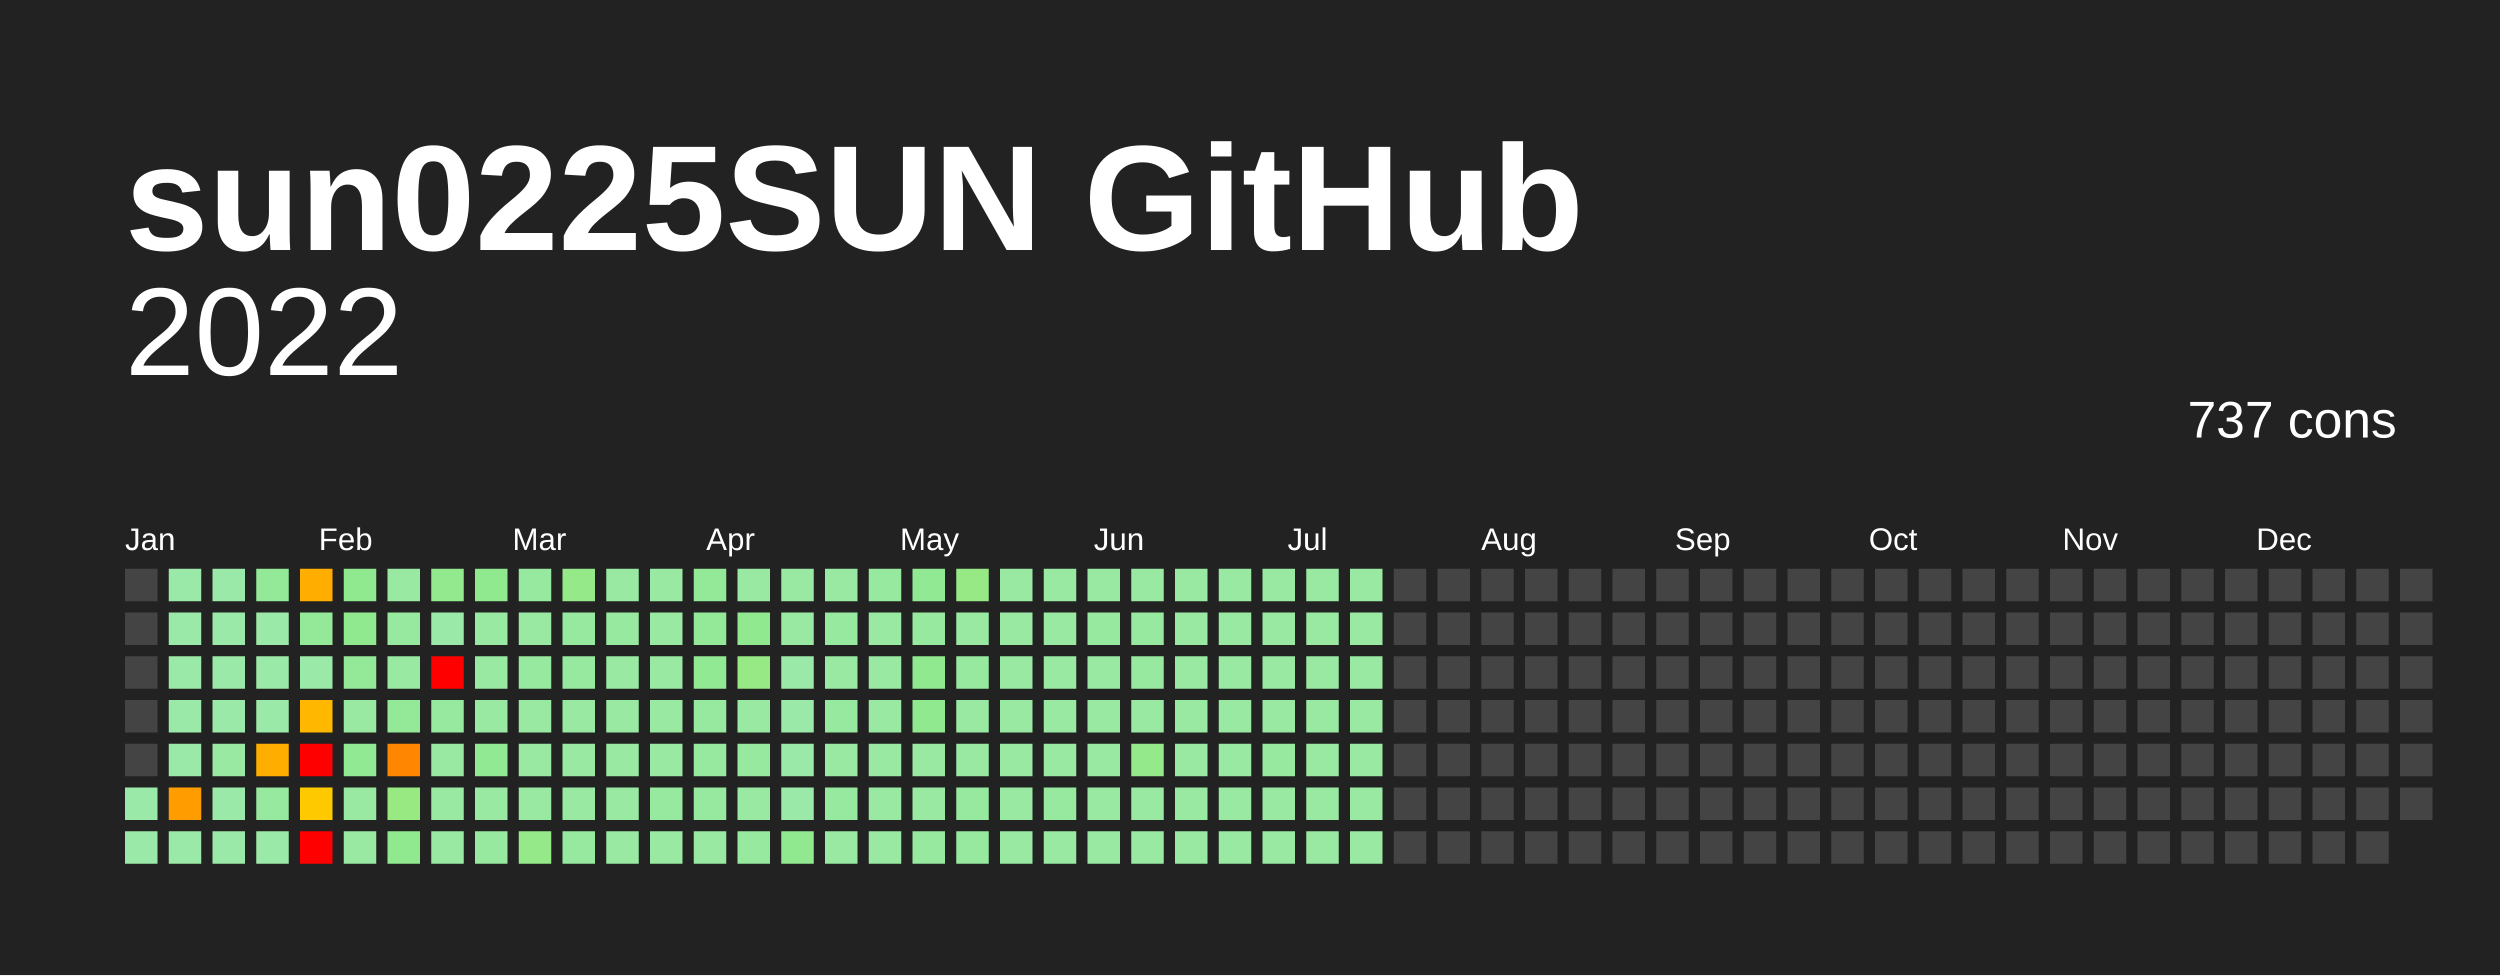
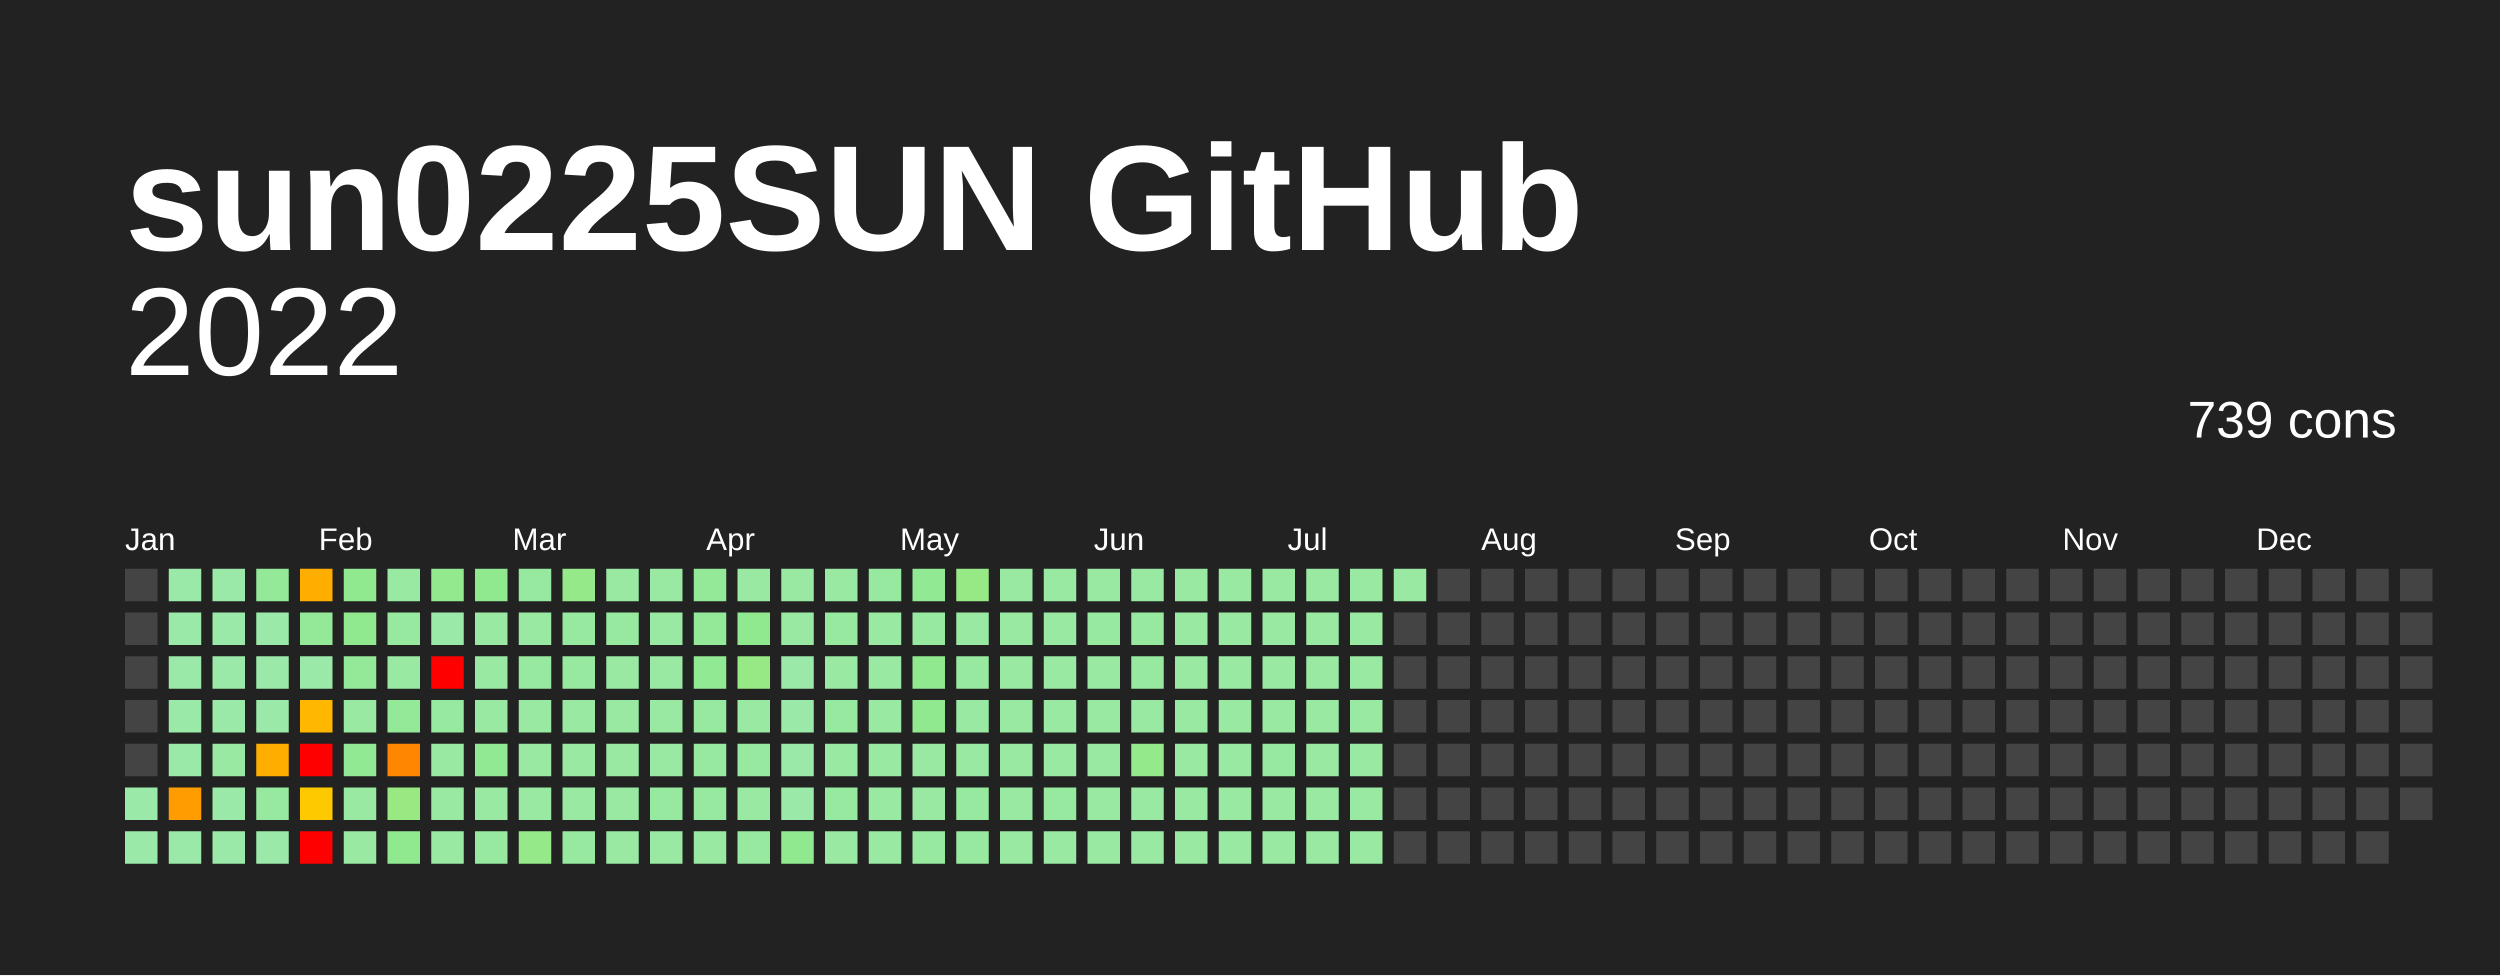
<svg xmlns="http://www.w3.org/2000/svg" baseProfile="full" height="78mm" version="1.1" viewBox="0,0,200,78" width="200mm">
  <defs />
  <rect fill="#222222" height="78" width="200" x="0" y="0" />
  <text fill="#FFFFFF" style="font-size:12px; font-family:Arial; font-weight:bold;" x="10" y="20">sun0225SUN GitHub</text>
  <text alignment-baseline="hanging" fill="#FFFFFF" style="font-size:10.0px; font-family:Arial;" x="10" y="30">2022</text>
-   <text alignment-baseline="hanging" fill="#FFFFFF" style="font-size:4.125px; font-family:Arial;" x="175" y="35">737 cons</text>
+   <text alignment-baseline="hanging" fill="#FFFFFF" style="font-size:4.125px; font-family:Arial;" x="175" y="35">739 cons</text>
  <text fill="#FFFFFF" style="font-size:2.5px; font-family:Arial" x="10.0" y="44">Jan</text>
  <text fill="#FFFFFF" style="font-size:2.5px; font-family:Arial" x="25.5" y="44">Feb</text>
  <text fill="#FFFFFF" style="font-size:2.5px; font-family:Arial" x="41.0" y="44">Mar</text>
  <text fill="#FFFFFF" style="font-size:2.5px; font-family:Arial" x="56.5" y="44">Apr</text>
  <text fill="#FFFFFF" style="font-size:2.5px; font-family:Arial" x="72.0" y="44">May</text>
  <text fill="#FFFFFF" style="font-size:2.5px; font-family:Arial" x="87.5" y="44">Jun</text>
  <text fill="#FFFFFF" style="font-size:2.5px; font-family:Arial" x="103.0" y="44">Jul</text>
  <text fill="#FFFFFF" style="font-size:2.5px; font-family:Arial" x="118.5" y="44">Aug</text>
  <text fill="#FFFFFF" style="font-size:2.5px; font-family:Arial" x="134.0" y="44">Sep</text>
  <text fill="#FFFFFF" style="font-size:2.5px; font-family:Arial" x="149.5" y="44">Oct</text>
  <text fill="#FFFFFF" style="font-size:2.5px; font-family:Arial" x="165.0" y="44">Nov</text>
  <text fill="#FFFFFF" style="font-size:2.5px; font-family:Arial" x="180.5" y="44">Dec</text>
  <rect fill="#444444" height="2.6" width="2.6" x="10.0" y="45.5" />
  <rect fill="#444444" height="2.6" width="2.6" x="10.0" y="49.0" />
  <rect fill="#444444" height="2.6" width="2.6" x="10.0" y="52.5" />
  <rect fill="#444444" height="2.6" width="2.6" x="10.0" y="56.0" />
  <rect fill="#444444" height="2.6" width="2.6" x="10.0" y="59.5" />
  <rect fill="#9be9a8" height="2.6" width="2.6" x="10.0" y="63.0" />
  <rect fill="#9be9a8" height="2.6" width="2.6" x="10.0" y="66.5" />
  <rect fill="#9be9a8" height="2.6" width="2.6" x="13.5" y="45.5" />
  <rect fill="#9be9a8" height="2.6" width="2.6" x="13.5" y="49.0" />
  <rect fill="#9be9a8" height="2.6" width="2.6" x="13.5" y="52.5" />
  <rect fill="#9be9a8" height="2.6" width="2.6" x="13.5" y="56.0" />
  <rect fill="#9be9a8" height="2.6" width="2.6" x="13.5" y="59.5" />
  <rect fill="#ff9d00" height="2.6" width="2.6" x="13.5" y="63.0" />
  <rect fill="#9be9a8" height="2.6" width="2.6" x="13.5" y="66.5" />
  <rect fill="#9be9a8" height="2.6" width="2.6" x="17.0" y="45.5" />
  <rect fill="#9be9a8" height="2.6" width="2.6" x="17.0" y="49.0" />
  <rect fill="#9be9a8" height="2.6" width="2.6" x="17.0" y="52.5" />
  <rect fill="#9be9a8" height="2.6" width="2.6" x="17.0" y="56.0" />
  <rect fill="#99e9a3" height="2.6" width="2.6" x="17.0" y="59.5" />
  <rect fill="#9be9a8" height="2.6" width="2.6" x="17.0" y="63.0" />
  <rect fill="#9be9a8" height="2.6" width="2.6" x="17.0" y="66.5" />
  <rect fill="#94e999" height="2.6" width="2.6" x="20.5" y="45.5" />
  <rect fill="#9be9a8" height="2.6" width="2.6" x="20.5" y="49.0" />
  <rect fill="#9be9a8" height="2.6" width="2.6" x="20.5" y="52.5" />
  <rect fill="#9be9a8" height="2.6" width="2.6" x="20.5" y="56.0" />
  <rect fill="#ffae00" height="2.6" width="2.6" x="20.5" y="59.5" />
  <rect fill="#96e99e" height="2.6" width="2.6" x="20.5" y="63.0" />
  <rect fill="#9be9a8" height="2.6" width="2.6" x="20.5" y="66.5" />
  <rect fill="#ffae00" height="2.6" width="2.6" x="24.0" y="45.5" />
  <rect fill="#94e999" height="2.6" width="2.6" x="24.0" y="49.0" />
  <rect fill="#9be9a8" height="2.6" width="2.6" x="24.0" y="52.5" />
  <rect fill="#ffb700" height="2.6" width="2.6" x="24.0" y="56.0" />
  <rect fill="red" height="2.6" width="2.6" x="24.0" y="59.5" />
  <rect fill="#ffc900" height="2.6" width="2.6" x="24.0" y="63.0" />
  <rect fill="red" height="2.6" width="2.6" x="24.0" y="66.5" />
  <rect fill="#91e98f" height="2.6" width="2.6" x="27.5" y="45.5" />
  <rect fill="#91e98f" height="2.6" width="2.6" x="27.5" y="49.0" />
  <rect fill="#94e999" height="2.6" width="2.6" x="27.5" y="52.5" />
  <rect fill="#99e9a3" height="2.6" width="2.6" x="27.5" y="56.0" />
  <rect fill="#92e993" height="2.6" width="2.6" x="27.5" y="59.5" />
  <rect fill="#99e9a3" height="2.6" width="2.6" x="27.5" y="63.0" />
  <rect fill="#99e9a3" height="2.6" width="2.6" x="27.5" y="66.5" />
  <rect fill="#99e9a3" height="2.6" width="2.6" x="31.0" y="45.5" />
  <rect fill="#96e99e" height="2.6" width="2.6" x="31.0" y="49.0" />
  <rect fill="#99e9a3" height="2.6" width="2.6" x="31.0" y="52.5" />
  <rect fill="#94e999" height="2.6" width="2.6" x="31.0" y="56.0" />
  <rect fill="#ff8600" height="2.6" width="2.6" x="31.0" y="59.5" />
  <rect fill="#99e983" height="2.6" width="2.6" x="31.0" y="63.0" />
  <rect fill="#91e98f" height="2.6" width="2.6" x="31.0" y="66.5" />
  <rect fill="#93e98d" height="2.6" width="2.6" x="34.5" y="45.5" />
  <rect fill="#9be9a8" height="2.6" width="2.6" x="34.5" y="49.0" />
  <rect fill="red" height="2.6" width="2.6" x="34.5" y="52.5" />
  <rect fill="#96e99e" height="2.6" width="2.6" x="34.5" y="56.0" />
  <rect fill="#99e9a3" height="2.6" width="2.6" x="34.5" y="59.5" />
  <rect fill="#99e9a3" height="2.6" width="2.6" x="34.5" y="63.0" />
  <rect fill="#99e9a3" height="2.6" width="2.6" x="34.5" y="66.5" />
  <rect fill="#91e98f" height="2.6" width="2.6" x="38.0" y="45.5" />
  <rect fill="#99e9a3" height="2.6" width="2.6" x="38.0" y="49.0" />
  <rect fill="#99e9a3" height="2.6" width="2.6" x="38.0" y="52.5" />
  <rect fill="#99e9a3" height="2.6" width="2.6" x="38.0" y="56.0" />
  <rect fill="#92e993" height="2.6" width="2.6" x="38.0" y="59.5" />
  <rect fill="#99e9a3" height="2.6" width="2.6" x="38.0" y="63.0" />
  <rect fill="#96e99e" height="2.6" width="2.6" x="38.0" y="66.5" />
  <rect fill="#96e99e" height="2.6" width="2.6" x="41.5" y="45.5" />
  <rect fill="#99e9a3" height="2.6" width="2.6" x="41.5" y="49.0" />
  <rect fill="#96e99e" height="2.6" width="2.6" x="41.5" y="52.5" />
  <rect fill="#99e9a3" height="2.6" width="2.6" x="41.5" y="56.0" />
  <rect fill="#99e9a3" height="2.6" width="2.6" x="41.5" y="59.5" />
  <rect fill="#99e9a3" height="2.6" width="2.6" x="41.5" y="63.0" />
  <rect fill="#95e988" height="2.6" width="2.6" x="41.5" y="66.5" />
  <rect fill="#95e988" height="2.6" width="2.6" x="45.0" y="45.5" />
  <rect fill="#96e99e" height="2.6" width="2.6" x="45.0" y="49.0" />
  <rect fill="#96e99e" height="2.6" width="2.6" x="45.0" y="52.5" />
  <rect fill="#99e9a3" height="2.6" width="2.6" x="45.0" y="56.0" />
  <rect fill="#99e9a3" height="2.6" width="2.6" x="45.0" y="59.5" />
  <rect fill="#99e9a3" height="2.6" width="2.6" x="45.0" y="63.0" />
  <rect fill="#96e99e" height="2.6" width="2.6" x="45.0" y="66.5" />
  <rect fill="#99e9a3" height="2.6" width="2.6" x="48.5" y="45.5" />
  <rect fill="#96e99e" height="2.6" width="2.6" x="48.5" y="49.0" />
  <rect fill="#99e9a3" height="2.6" width="2.6" x="48.5" y="52.5" />
  <rect fill="#99e9a3" height="2.6" width="2.6" x="48.5" y="56.0" />
  <rect fill="#99e9a3" height="2.6" width="2.6" x="48.5" y="59.5" />
  <rect fill="#99e9a3" height="2.6" width="2.6" x="48.5" y="63.0" />
  <rect fill="#99e9a3" height="2.6" width="2.6" x="48.5" y="66.5" />
  <rect fill="#99e9a3" height="2.6" width="2.6" x="52.0" y="45.5" />
  <rect fill="#99e9a3" height="2.6" width="2.6" x="52.0" y="49.0" />
  <rect fill="#99e9a3" height="2.6" width="2.6" x="52.0" y="52.5" />
  <rect fill="#99e9a3" height="2.6" width="2.6" x="52.0" y="56.0" />
  <rect fill="#99e9a3" height="2.6" width="2.6" x="52.0" y="59.5" />
  <rect fill="#96e99e" height="2.6" width="2.6" x="52.0" y="63.0" />
  <rect fill="#99e9a3" height="2.6" width="2.6" x="52.0" y="66.5" />
  <rect fill="#94e999" height="2.6" width="2.6" x="55.5" y="45.5" />
  <rect fill="#94e999" height="2.6" width="2.6" x="55.5" y="49.0" />
  <rect fill="#92e993" height="2.6" width="2.6" x="55.5" y="52.5" />
  <rect fill="#96e99e" height="2.6" width="2.6" x="55.5" y="56.0" />
  <rect fill="#96e99e" height="2.6" width="2.6" x="55.5" y="59.5" />
  <rect fill="#96e99e" height="2.6" width="2.6" x="55.5" y="63.0" />
  <rect fill="#99e9a3" height="2.6" width="2.6" x="55.5" y="66.5" />
  <rect fill="#99e9a3" height="2.6" width="2.6" x="59.0" y="45.5" />
  <rect fill="#91e98f" height="2.6" width="2.6" x="59.0" y="49.0" />
  <rect fill="#97e986" height="2.6" width="2.6" x="59.0" y="52.5" />
  <rect fill="#99e9a3" height="2.6" width="2.6" x="59.0" y="56.0" />
  <rect fill="#96e99e" height="2.6" width="2.6" x="59.0" y="59.5" />
  <rect fill="#99e9a3" height="2.6" width="2.6" x="59.0" y="63.0" />
  <rect fill="#96e99e" height="2.6" width="2.6" x="59.0" y="66.5" />
  <rect fill="#99e9a3" height="2.6" width="2.6" x="62.5" y="45.5" />
  <rect fill="#99e9a3" height="2.6" width="2.6" x="62.5" y="49.0" />
  <rect fill="#9be9a8" height="2.6" width="2.6" x="62.5" y="52.5" />
  <rect fill="#9be9a8" height="2.6" width="2.6" x="62.5" y="56.0" />
  <rect fill="#9be9a8" height="2.6" width="2.6" x="62.5" y="59.5" />
  <rect fill="#9be9a8" height="2.6" width="2.6" x="62.5" y="63.0" />
  <rect fill="#91e98f" height="2.6" width="2.6" x="62.5" y="66.5" />
  <rect fill="#99e9a3" height="2.6" width="2.6" x="66.0" y="45.5" />
  <rect fill="#96e99e" height="2.6" width="2.6" x="66.0" y="49.0" />
  <rect fill="#99e9a3" height="2.6" width="2.6" x="66.0" y="52.5" />
  <rect fill="#96e99e" height="2.6" width="2.6" x="66.0" y="56.0" />
  <rect fill="#99e9a3" height="2.6" width="2.6" x="66.0" y="59.5" />
  <rect fill="#96e99e" height="2.6" width="2.6" x="66.0" y="63.0" />
  <rect fill="#99e9a3" height="2.6" width="2.6" x="66.0" y="66.5" />
  <rect fill="#96e99e" height="2.6" width="2.6" x="69.5" y="45.5" />
  <rect fill="#99e9a3" height="2.6" width="2.6" x="69.5" y="49.0" />
  <rect fill="#99e9a3" height="2.6" width="2.6" x="69.5" y="52.5" />
  <rect fill="#99e9a3" height="2.6" width="2.6" x="69.5" y="56.0" />
  <rect fill="#99e9a3" height="2.6" width="2.6" x="69.5" y="59.5" />
  <rect fill="#99e9a3" height="2.6" width="2.6" x="69.5" y="63.0" />
  <rect fill="#99e9a3" height="2.6" width="2.6" x="69.5" y="66.5" />
  <rect fill="#92e993" height="2.6" width="2.6" x="73.0" y="45.5" />
  <rect fill="#96e99e" height="2.6" width="2.6" x="73.0" y="49.0" />
  <rect fill="#91e98f" height="2.6" width="2.6" x="73.0" y="52.5" />
  <rect fill="#91e98f" height="2.6" width="2.6" x="73.0" y="56.0" />
  <rect fill="#99e9a3" height="2.6" width="2.6" x="73.0" y="59.5" />
  <rect fill="#99e9a3" height="2.6" width="2.6" x="73.0" y="63.0" />
  <rect fill="#96e99e" height="2.6" width="2.6" x="73.0" y="66.5" />
  <rect fill="#97e986" height="2.6" width="2.6" x="76.5" y="45.5" />
  <rect fill="#99e9a3" height="2.6" width="2.6" x="76.5" y="49.0" />
  <rect fill="#96e99e" height="2.6" width="2.6" x="76.5" y="52.5" />
  <rect fill="#99e9a3" height="2.6" width="2.6" x="76.5" y="56.0" />
  <rect fill="#99e9a3" height="2.6" width="2.6" x="76.5" y="59.5" />
  <rect fill="#96e99e" height="2.6" width="2.6" x="76.5" y="63.0" />
  <rect fill="#96e99e" height="2.6" width="2.6" x="76.5" y="66.5" />
  <rect fill="#99e9a3" height="2.6" width="2.6" x="80.0" y="45.5" />
  <rect fill="#99e9a3" height="2.6" width="2.6" x="80.0" y="49.0" />
  <rect fill="#99e9a3" height="2.6" width="2.6" x="80.0" y="52.5" />
  <rect fill="#99e9a3" height="2.6" width="2.6" x="80.0" y="56.0" />
  <rect fill="#99e9a3" height="2.6" width="2.6" x="80.0" y="59.5" />
  <rect fill="#99e9a3" height="2.6" width="2.6" x="80.0" y="63.0" />
  <rect fill="#99e9a3" height="2.6" width="2.6" x="80.0" y="66.5" />
  <rect fill="#99e9a3" height="2.6" width="2.6" x="83.5" y="45.5" />
  <rect fill="#99e9a3" height="2.6" width="2.6" x="83.5" y="49.0" />
  <rect fill="#99e9a3" height="2.6" width="2.6" x="83.5" y="52.5" />
  <rect fill="#99e9a3" height="2.6" width="2.6" x="83.5" y="56.0" />
  <rect fill="#99e9a3" height="2.6" width="2.6" x="83.5" y="59.5" />
  <rect fill="#96e99e" height="2.6" width="2.6" x="83.5" y="63.0" />
  <rect fill="#99e9a3" height="2.6" width="2.6" x="83.5" y="66.5" />
  <rect fill="#99e9a3" height="2.6" width="2.6" x="87.0" y="45.5" />
  <rect fill="#96e99e" height="2.6" width="2.6" x="87.0" y="49.0" />
  <rect fill="#99e9a3" height="2.6" width="2.6" x="87.0" y="52.5" />
  <rect fill="#99e9a3" height="2.6" width="2.6" x="87.0" y="56.0" />
  <rect fill="#99e9a3" height="2.6" width="2.6" x="87.0" y="59.5" />
  <rect fill="#99e9a3" height="2.6" width="2.6" x="87.0" y="63.0" />
  <rect fill="#99e9a3" height="2.6" width="2.6" x="87.0" y="66.5" />
  <rect fill="#99e9a3" height="2.6" width="2.6" x="90.5" y="45.5" />
  <rect fill="#96e99e" height="2.6" width="2.6" x="90.5" y="49.0" />
  <rect fill="#96e99e" height="2.6" width="2.6" x="90.5" y="52.5" />
  <rect fill="#99e9a3" height="2.6" width="2.6" x="90.5" y="56.0" />
  <rect fill="#94e98b" height="2.6" width="2.6" x="90.5" y="59.5" />
  <rect fill="#99e9a3" height="2.6" width="2.6" x="90.5" y="63.0" />
  <rect fill="#99e9a3" height="2.6" width="2.6" x="90.5" y="66.5" />
  <rect fill="#99e9a3" height="2.6" width="2.6" x="94.0" y="45.5" />
  <rect fill="#99e9a3" height="2.6" width="2.6" x="94.0" y="49.0" />
  <rect fill="#99e9a3" height="2.6" width="2.6" x="94.0" y="52.5" />
  <rect fill="#99e9a3" height="2.6" width="2.6" x="94.0" y="56.0" />
  <rect fill="#99e9a3" height="2.6" width="2.6" x="94.0" y="59.5" />
  <rect fill="#99e9a3" height="2.6" width="2.6" x="94.0" y="63.0" />
  <rect fill="#99e9a3" height="2.6" width="2.6" x="94.0" y="66.5" />
  <rect fill="#99e9a3" height="2.6" width="2.6" x="97.5" y="45.5" />
  <rect fill="#99e9a3" height="2.6" width="2.6" x="97.5" y="49.0" />
  <rect fill="#99e9a3" height="2.6" width="2.6" x="97.5" y="52.5" />
  <rect fill="#99e9a3" height="2.6" width="2.6" x="97.5" y="56.0" />
  <rect fill="#99e9a3" height="2.6" width="2.6" x="97.5" y="59.5" />
  <rect fill="#99e9a3" height="2.6" width="2.6" x="97.5" y="63.0" />
  <rect fill="#99e9a3" height="2.6" width="2.6" x="97.5" y="66.5" />
  <rect fill="#99e9a3" height="2.6" width="2.6" x="101.0" y="45.5" />
  <rect fill="#99e9a3" height="2.6" width="2.6" x="101.0" y="49.0" />
  <rect fill="#99e9a3" height="2.6" width="2.6" x="101.0" y="52.5" />
  <rect fill="#99e9a3" height="2.6" width="2.6" x="101.0" y="56.0" />
  <rect fill="#96e99e" height="2.6" width="2.6" x="101.0" y="59.5" />
  <rect fill="#99e9a3" height="2.6" width="2.6" x="101.0" y="63.0" />
  <rect fill="#99e9a3" height="2.6" width="2.6" x="101.0" y="66.5" />
  <rect fill="#99e9a3" height="2.6" width="2.6" x="104.5" y="45.5" />
  <rect fill="#99e9a3" height="2.6" width="2.6" x="104.5" y="49.0" />
  <rect fill="#99e9a3" height="2.6" width="2.6" x="104.5" y="52.5" />
  <rect fill="#99e9a3" height="2.6" width="2.6" x="104.5" y="56.0" />
  <rect fill="#99e9a3" height="2.6" width="2.6" x="104.5" y="59.5" />
  <rect fill="#99e9a3" height="2.6" width="2.6" x="104.5" y="63.0" />
  <rect fill="#99e9a3" height="2.6" width="2.6" x="104.5" y="66.5" />
  <rect fill="#99e9a3" height="2.6" width="2.6" x="108.0" y="45.5" />
  <rect fill="#99e9a3" height="2.6" width="2.6" x="108.0" y="49.0" />
  <rect fill="#99e9a3" height="2.6" width="2.6" x="108.0" y="52.5" />
  <rect fill="#99e9a3" height="2.6" width="2.6" x="108.0" y="56.0" />
  <rect fill="#99e9a3" height="2.6" width="2.6" x="108.0" y="59.5" />
  <rect fill="#99e9a3" height="2.6" width="2.6" x="108.0" y="63.0" />
  <rect fill="#99e9a3" height="2.6" width="2.6" x="108.0" y="66.5" />
-   <rect fill="#444444" height="2.6" width="2.6" x="111.5" y="45.5" />
+   <rect fill="#99e9a3" height="2.6" width="2.6" x="111.5" y="45.5" />
  <rect fill="#444444" height="2.6" width="2.6" x="111.5" y="49.0" />
  <rect fill="#444444" height="2.6" width="2.6" x="111.5" y="52.5" />
  <rect fill="#444444" height="2.6" width="2.6" x="111.5" y="56.0" />
  <rect fill="#444444" height="2.6" width="2.6" x="111.5" y="59.5" />
  <rect fill="#444444" height="2.6" width="2.6" x="111.5" y="63.0" />
  <rect fill="#444444" height="2.6" width="2.6" x="111.5" y="66.5" />
  <rect fill="#444444" height="2.6" width="2.6" x="115.0" y="45.5" />
  <rect fill="#444444" height="2.6" width="2.6" x="115.0" y="49.0" />
  <rect fill="#444444" height="2.6" width="2.6" x="115.0" y="52.5" />
  <rect fill="#444444" height="2.6" width="2.6" x="115.0" y="56.0" />
  <rect fill="#444444" height="2.6" width="2.6" x="115.0" y="59.5" />
  <rect fill="#444444" height="2.6" width="2.6" x="115.0" y="63.0" />
  <rect fill="#444444" height="2.6" width="2.6" x="115.0" y="66.5" />
  <rect fill="#444444" height="2.6" width="2.6" x="118.5" y="45.5" />
  <rect fill="#444444" height="2.6" width="2.6" x="118.5" y="49.0" />
  <rect fill="#444444" height="2.6" width="2.6" x="118.5" y="52.5" />
  <rect fill="#444444" height="2.6" width="2.6" x="118.5" y="56.0" />
  <rect fill="#444444" height="2.6" width="2.6" x="118.5" y="59.5" />
  <rect fill="#444444" height="2.6" width="2.6" x="118.5" y="63.0" />
  <rect fill="#444444" height="2.6" width="2.6" x="118.5" y="66.5" />
  <rect fill="#444444" height="2.6" width="2.6" x="122.0" y="45.5" />
  <rect fill="#444444" height="2.6" width="2.6" x="122.0" y="49.0" />
  <rect fill="#444444" height="2.6" width="2.6" x="122.0" y="52.5" />
  <rect fill="#444444" height="2.6" width="2.6" x="122.0" y="56.0" />
  <rect fill="#444444" height="2.6" width="2.6" x="122.0" y="59.5" />
  <rect fill="#444444" height="2.6" width="2.6" x="122.0" y="63.0" />
  <rect fill="#444444" height="2.6" width="2.6" x="122.0" y="66.5" />
  <rect fill="#444444" height="2.6" width="2.6" x="125.5" y="45.5" />
  <rect fill="#444444" height="2.6" width="2.6" x="125.5" y="49.0" />
  <rect fill="#444444" height="2.6" width="2.6" x="125.5" y="52.5" />
  <rect fill="#444444" height="2.6" width="2.6" x="125.5" y="56.0" />
  <rect fill="#444444" height="2.6" width="2.6" x="125.5" y="59.5" />
  <rect fill="#444444" height="2.6" width="2.6" x="125.5" y="63.0" />
  <rect fill="#444444" height="2.6" width="2.6" x="125.5" y="66.5" />
  <rect fill="#444444" height="2.6" width="2.6" x="129.0" y="45.5" />
  <rect fill="#444444" height="2.6" width="2.6" x="129.0" y="49.0" />
  <rect fill="#444444" height="2.6" width="2.6" x="129.0" y="52.5" />
  <rect fill="#444444" height="2.6" width="2.6" x="129.0" y="56.0" />
  <rect fill="#444444" height="2.6" width="2.6" x="129.0" y="59.5" />
  <rect fill="#444444" height="2.6" width="2.6" x="129.0" y="63.0" />
  <rect fill="#444444" height="2.6" width="2.6" x="129.0" y="66.5" />
  <rect fill="#444444" height="2.6" width="2.6" x="132.5" y="45.5" />
  <rect fill="#444444" height="2.6" width="2.6" x="132.5" y="49.0" />
  <rect fill="#444444" height="2.6" width="2.6" x="132.5" y="52.5" />
  <rect fill="#444444" height="2.6" width="2.6" x="132.5" y="56.0" />
  <rect fill="#444444" height="2.6" width="2.6" x="132.5" y="59.5" />
  <rect fill="#444444" height="2.6" width="2.6" x="132.5" y="63.0" />
  <rect fill="#444444" height="2.6" width="2.6" x="132.5" y="66.5" />
  <rect fill="#444444" height="2.6" width="2.6" x="136.0" y="45.5" />
  <rect fill="#444444" height="2.6" width="2.6" x="136.0" y="49.0" />
  <rect fill="#444444" height="2.6" width="2.6" x="136.0" y="52.5" />
  <rect fill="#444444" height="2.6" width="2.6" x="136.0" y="56.0" />
  <rect fill="#444444" height="2.6" width="2.6" x="136.0" y="59.5" />
  <rect fill="#444444" height="2.6" width="2.6" x="136.0" y="63.0" />
  <rect fill="#444444" height="2.6" width="2.6" x="136.0" y="66.5" />
  <rect fill="#444444" height="2.6" width="2.6" x="139.5" y="45.5" />
  <rect fill="#444444" height="2.6" width="2.6" x="139.5" y="49.0" />
  <rect fill="#444444" height="2.6" width="2.6" x="139.5" y="52.5" />
  <rect fill="#444444" height="2.6" width="2.6" x="139.5" y="56.0" />
  <rect fill="#444444" height="2.6" width="2.6" x="139.5" y="59.5" />
  <rect fill="#444444" height="2.6" width="2.6" x="139.5" y="63.0" />
  <rect fill="#444444" height="2.6" width="2.6" x="139.5" y="66.5" />
  <rect fill="#444444" height="2.6" width="2.6" x="143.0" y="45.5" />
  <rect fill="#444444" height="2.6" width="2.6" x="143.0" y="49.0" />
  <rect fill="#444444" height="2.6" width="2.6" x="143.0" y="52.5" />
  <rect fill="#444444" height="2.6" width="2.6" x="143.0" y="56.0" />
  <rect fill="#444444" height="2.6" width="2.6" x="143.0" y="59.5" />
  <rect fill="#444444" height="2.6" width="2.6" x="143.0" y="63.0" />
  <rect fill="#444444" height="2.6" width="2.6" x="143.0" y="66.5" />
  <rect fill="#444444" height="2.6" width="2.6" x="146.5" y="45.5" />
  <rect fill="#444444" height="2.6" width="2.6" x="146.5" y="49.0" />
  <rect fill="#444444" height="2.6" width="2.6" x="146.5" y="52.5" />
  <rect fill="#444444" height="2.6" width="2.6" x="146.5" y="56.0" />
  <rect fill="#444444" height="2.6" width="2.6" x="146.5" y="59.5" />
  <rect fill="#444444" height="2.6" width="2.6" x="146.5" y="63.0" />
  <rect fill="#444444" height="2.6" width="2.6" x="146.5" y="66.5" />
  <rect fill="#444444" height="2.6" width="2.6" x="150.0" y="45.5" />
  <rect fill="#444444" height="2.6" width="2.6" x="150.0" y="49.0" />
  <rect fill="#444444" height="2.6" width="2.6" x="150.0" y="52.5" />
  <rect fill="#444444" height="2.6" width="2.6" x="150.0" y="56.0" />
  <rect fill="#444444" height="2.6" width="2.6" x="150.0" y="59.5" />
  <rect fill="#444444" height="2.6" width="2.6" x="150.0" y="63.0" />
  <rect fill="#444444" height="2.6" width="2.6" x="150.0" y="66.5" />
  <rect fill="#444444" height="2.6" width="2.6" x="153.5" y="45.5" />
  <rect fill="#444444" height="2.6" width="2.6" x="153.5" y="49.0" />
  <rect fill="#444444" height="2.6" width="2.6" x="153.5" y="52.5" />
  <rect fill="#444444" height="2.6" width="2.6" x="153.5" y="56.0" />
  <rect fill="#444444" height="2.6" width="2.6" x="153.5" y="59.5" />
  <rect fill="#444444" height="2.6" width="2.6" x="153.5" y="63.0" />
  <rect fill="#444444" height="2.6" width="2.6" x="153.5" y="66.5" />
  <rect fill="#444444" height="2.6" width="2.6" x="157.0" y="45.5" />
  <rect fill="#444444" height="2.6" width="2.6" x="157.0" y="49.0" />
  <rect fill="#444444" height="2.6" width="2.6" x="157.0" y="52.5" />
  <rect fill="#444444" height="2.6" width="2.6" x="157.0" y="56.0" />
  <rect fill="#444444" height="2.6" width="2.6" x="157.0" y="59.5" />
  <rect fill="#444444" height="2.6" width="2.6" x="157.0" y="63.0" />
  <rect fill="#444444" height="2.6" width="2.6" x="157.0" y="66.5" />
  <rect fill="#444444" height="2.6" width="2.6" x="160.5" y="45.5" />
  <rect fill="#444444" height="2.6" width="2.6" x="160.5" y="49.0" />
  <rect fill="#444444" height="2.6" width="2.6" x="160.5" y="52.5" />
  <rect fill="#444444" height="2.6" width="2.6" x="160.5" y="56.0" />
  <rect fill="#444444" height="2.6" width="2.6" x="160.5" y="59.5" />
  <rect fill="#444444" height="2.6" width="2.6" x="160.5" y="63.0" />
  <rect fill="#444444" height="2.6" width="2.6" x="160.5" y="66.5" />
  <rect fill="#444444" height="2.6" width="2.6" x="164.0" y="45.5" />
  <rect fill="#444444" height="2.6" width="2.6" x="164.0" y="49.0" />
  <rect fill="#444444" height="2.6" width="2.6" x="164.0" y="52.5" />
  <rect fill="#444444" height="2.6" width="2.6" x="164.0" y="56.0" />
  <rect fill="#444444" height="2.6" width="2.6" x="164.0" y="59.5" />
  <rect fill="#444444" height="2.6" width="2.6" x="164.0" y="63.0" />
  <rect fill="#444444" height="2.6" width="2.6" x="164.0" y="66.5" />
  <rect fill="#444444" height="2.6" width="2.6" x="167.5" y="45.5" />
  <rect fill="#444444" height="2.6" width="2.6" x="167.5" y="49.0" />
  <rect fill="#444444" height="2.6" width="2.6" x="167.5" y="52.5" />
  <rect fill="#444444" height="2.6" width="2.6" x="167.5" y="56.0" />
  <rect fill="#444444" height="2.6" width="2.6" x="167.5" y="59.5" />
  <rect fill="#444444" height="2.6" width="2.6" x="167.5" y="63.0" />
  <rect fill="#444444" height="2.6" width="2.6" x="167.5" y="66.5" />
  <rect fill="#444444" height="2.6" width="2.6" x="171.0" y="45.5" />
  <rect fill="#444444" height="2.6" width="2.6" x="171.0" y="49.0" />
  <rect fill="#444444" height="2.6" width="2.6" x="171.0" y="52.5" />
  <rect fill="#444444" height="2.6" width="2.6" x="171.0" y="56.0" />
  <rect fill="#444444" height="2.6" width="2.6" x="171.0" y="59.5" />
  <rect fill="#444444" height="2.6" width="2.6" x="171.0" y="63.0" />
  <rect fill="#444444" height="2.6" width="2.6" x="171.0" y="66.5" />
  <rect fill="#444444" height="2.6" width="2.6" x="174.5" y="45.5" />
  <rect fill="#444444" height="2.6" width="2.6" x="174.5" y="49.0" />
  <rect fill="#444444" height="2.6" width="2.6" x="174.5" y="52.5" />
  <rect fill="#444444" height="2.6" width="2.6" x="174.5" y="56.0" />
  <rect fill="#444444" height="2.6" width="2.6" x="174.5" y="59.5" />
  <rect fill="#444444" height="2.6" width="2.6" x="174.5" y="63.0" />
  <rect fill="#444444" height="2.6" width="2.6" x="174.5" y="66.5" />
  <rect fill="#444444" height="2.6" width="2.6" x="178.0" y="45.5" />
  <rect fill="#444444" height="2.6" width="2.6" x="178.0" y="49.0" />
  <rect fill="#444444" height="2.6" width="2.6" x="178.0" y="52.5" />
  <rect fill="#444444" height="2.6" width="2.6" x="178.0" y="56.0" />
  <rect fill="#444444" height="2.6" width="2.6" x="178.0" y="59.5" />
  <rect fill="#444444" height="2.6" width="2.6" x="178.0" y="63.0" />
  <rect fill="#444444" height="2.6" width="2.6" x="178.0" y="66.5" />
  <rect fill="#444444" height="2.6" width="2.6" x="181.5" y="45.5" />
  <rect fill="#444444" height="2.6" width="2.6" x="181.5" y="49.0" />
  <rect fill="#444444" height="2.6" width="2.6" x="181.5" y="52.5" />
  <rect fill="#444444" height="2.6" width="2.6" x="181.5" y="56.0" />
  <rect fill="#444444" height="2.6" width="2.6" x="181.5" y="59.5" />
  <rect fill="#444444" height="2.6" width="2.6" x="181.5" y="63.0" />
  <rect fill="#444444" height="2.6" width="2.6" x="181.5" y="66.5" />
  <rect fill="#444444" height="2.6" width="2.6" x="185.0" y="45.5" />
  <rect fill="#444444" height="2.6" width="2.6" x="185.0" y="49.0" />
  <rect fill="#444444" height="2.6" width="2.6" x="185.0" y="52.5" />
  <rect fill="#444444" height="2.6" width="2.6" x="185.0" y="56.0" />
  <rect fill="#444444" height="2.6" width="2.6" x="185.0" y="59.5" />
  <rect fill="#444444" height="2.6" width="2.6" x="185.0" y="63.0" />
  <rect fill="#444444" height="2.6" width="2.6" x="185.0" y="66.5" />
  <rect fill="#444444" height="2.6" width="2.6" x="188.5" y="45.5" />
  <rect fill="#444444" height="2.6" width="2.6" x="188.5" y="49.0" />
  <rect fill="#444444" height="2.6" width="2.6" x="188.5" y="52.5" />
  <rect fill="#444444" height="2.6" width="2.6" x="188.5" y="56.0" />
  <rect fill="#444444" height="2.6" width="2.6" x="188.5" y="59.5" />
  <rect fill="#444444" height="2.6" width="2.6" x="188.5" y="63.0" />
  <rect fill="#444444" height="2.6" width="2.6" x="188.5" y="66.5" />
  <rect fill="#444444" height="2.6" width="2.6" x="192.0" y="45.5" />
  <rect fill="#444444" height="2.6" width="2.6" x="192.0" y="49.0" />
  <rect fill="#444444" height="2.6" width="2.6" x="192.0" y="52.5" />
  <rect fill="#444444" height="2.6" width="2.6" x="192.0" y="56.0" />
  <rect fill="#444444" height="2.6" width="2.6" x="192.0" y="59.5" />
  <rect fill="#444444" height="2.6" width="2.6" x="192.0" y="63.0" />
</svg>
